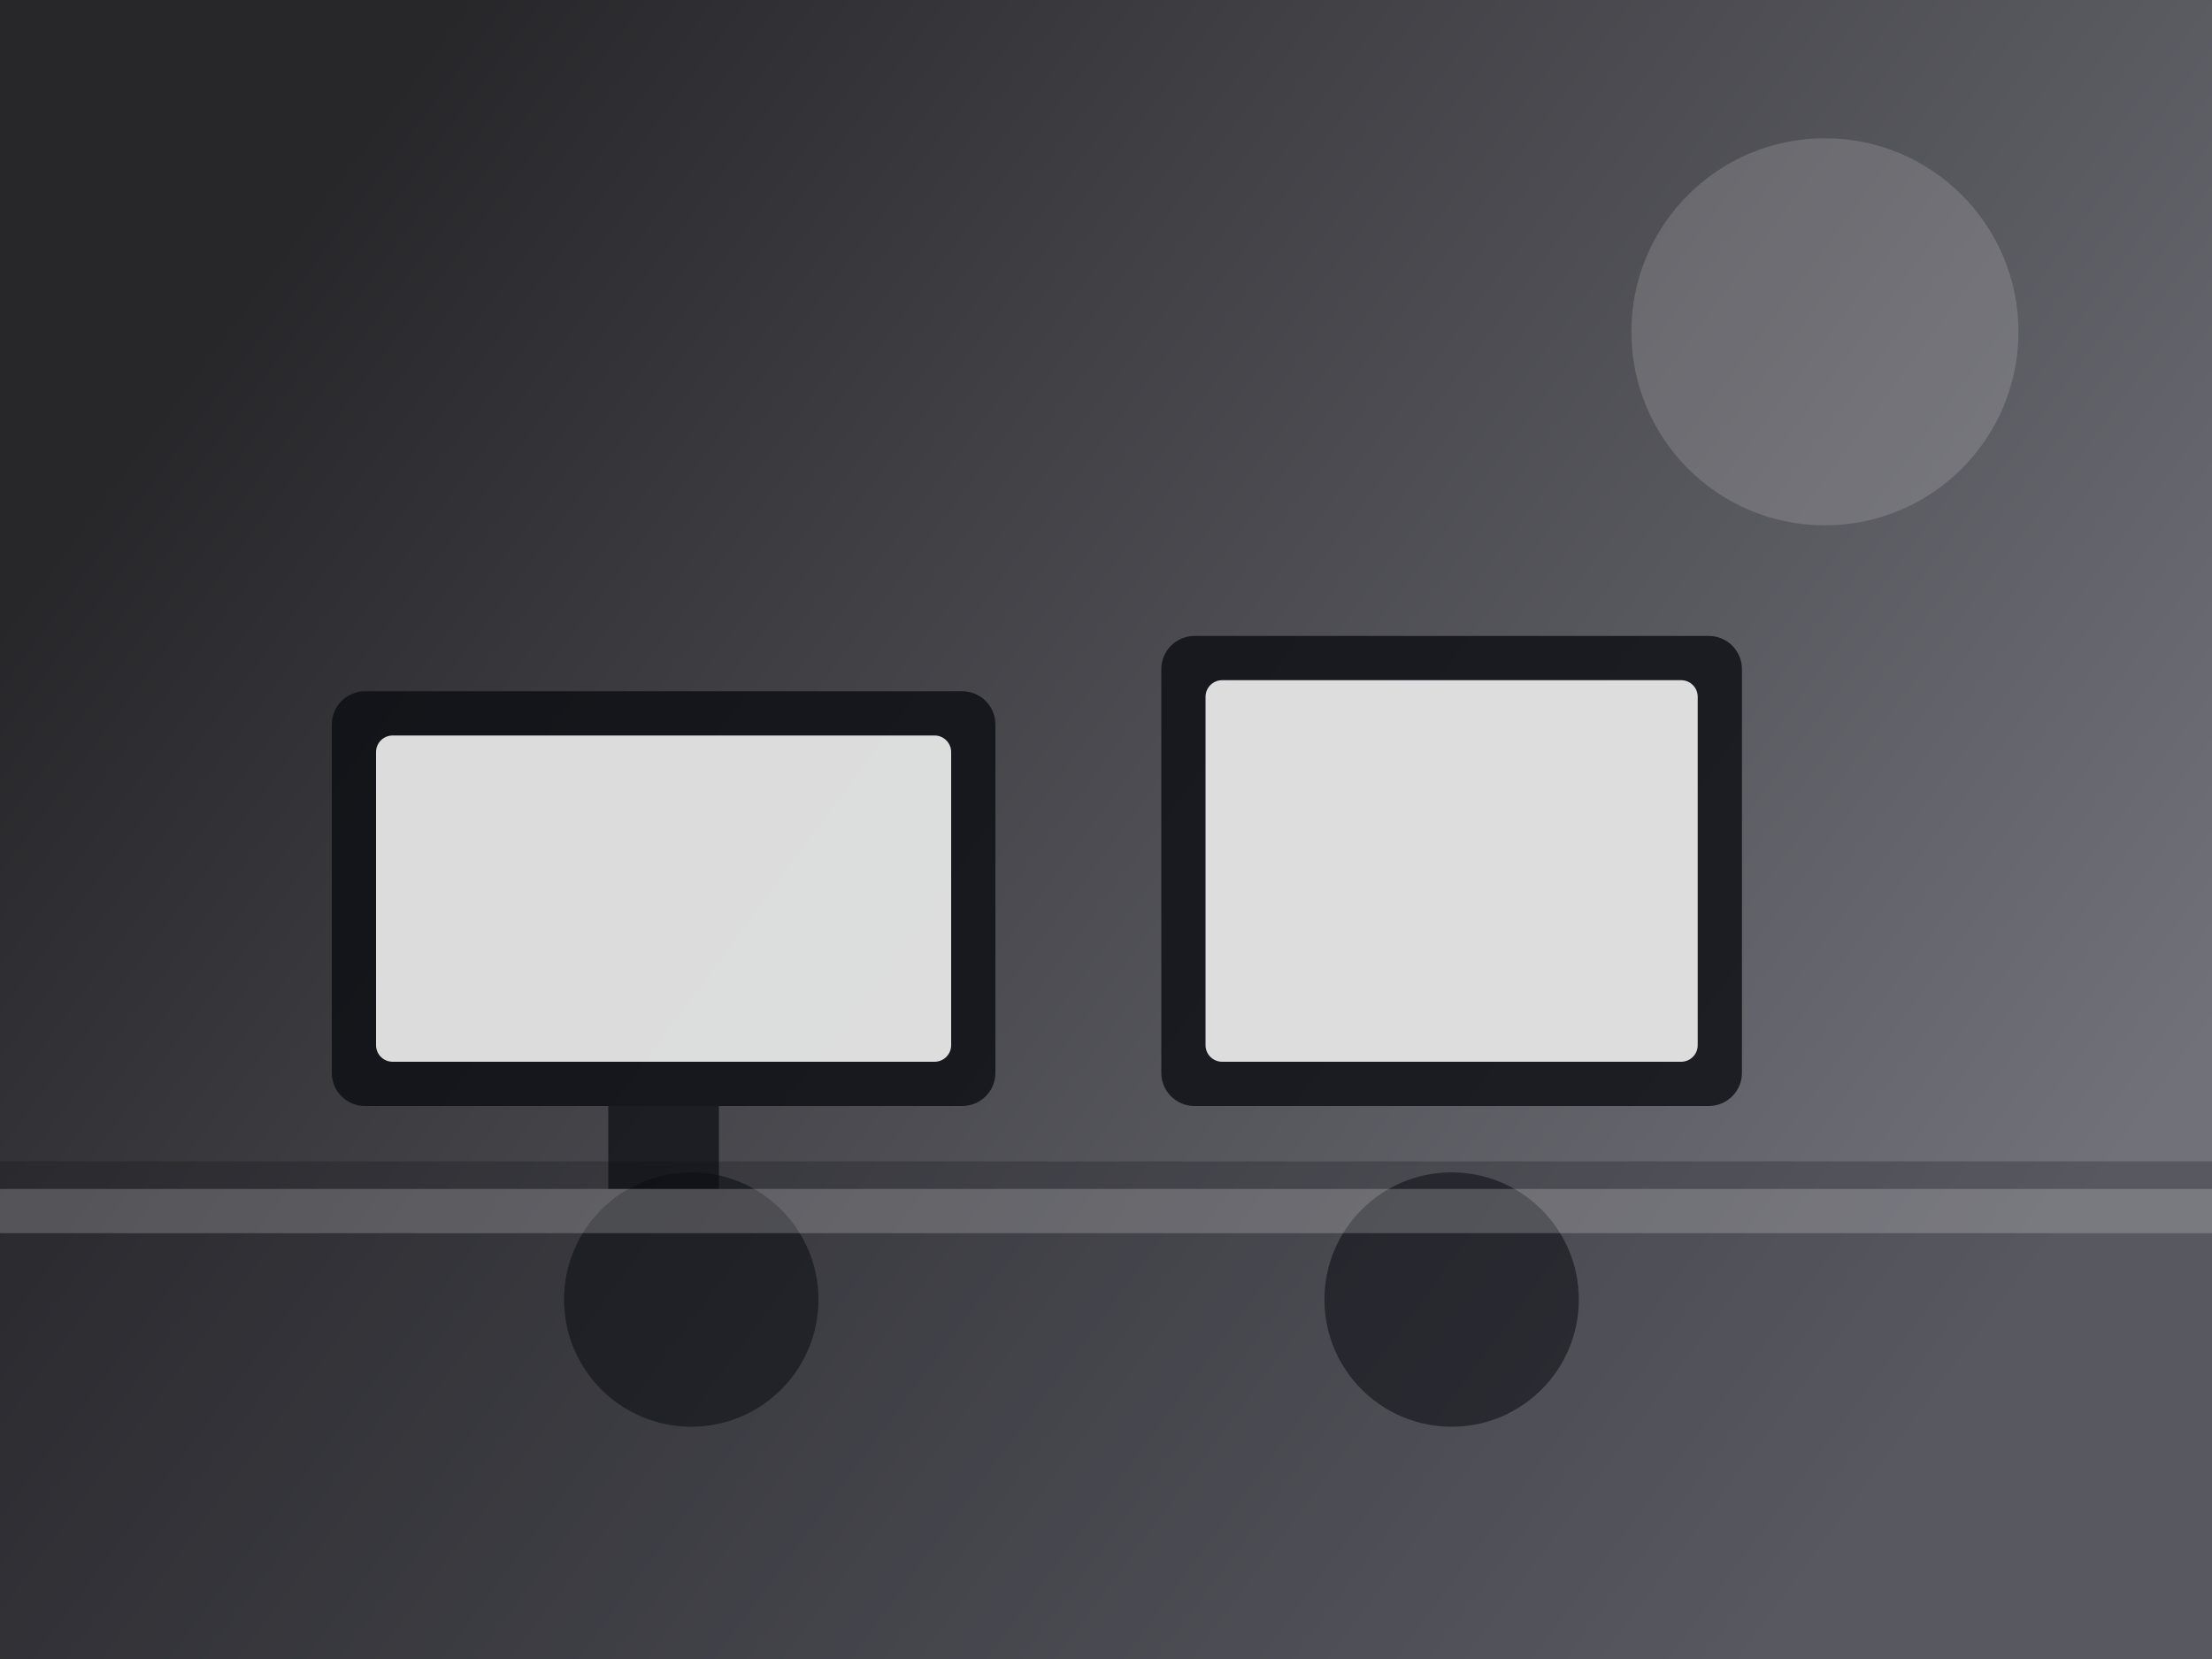
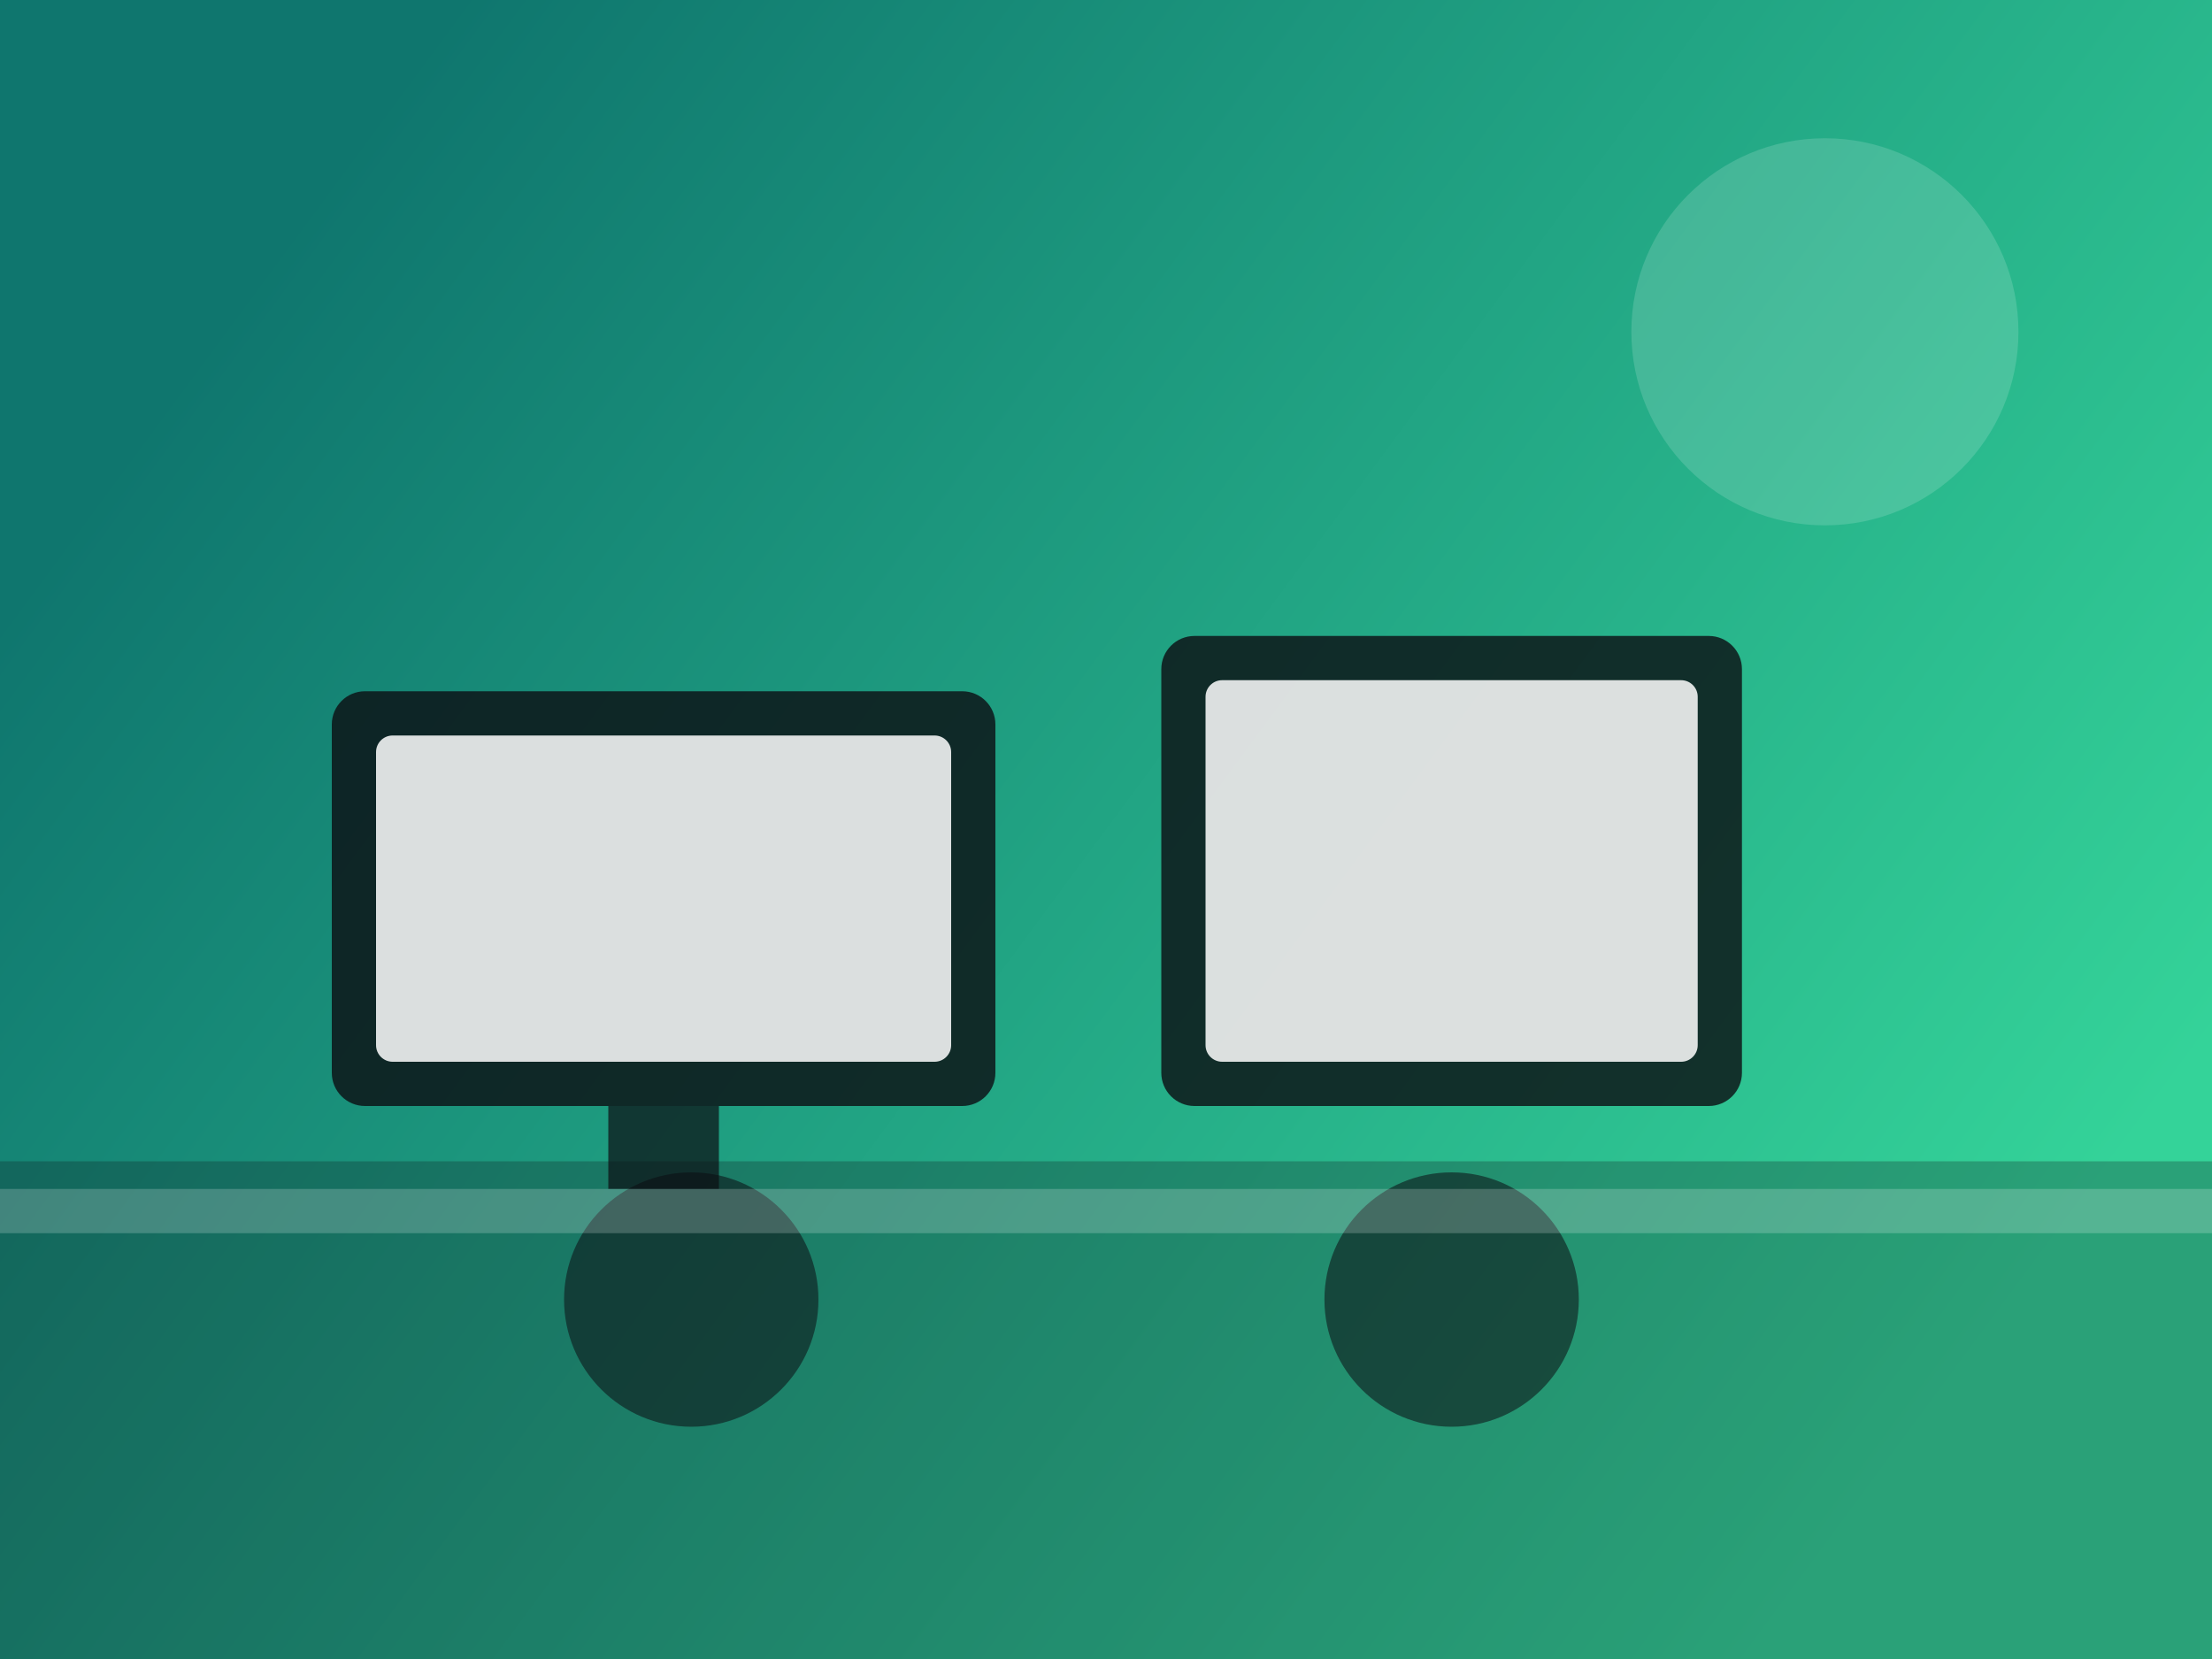
<svg xmlns="http://www.w3.org/2000/svg" viewBox="0 0 800 600" width="800" height="600">
  <defs>
    <linearGradient id="g" gradientTransform="rotate(30 .5 .5)">
-       <stop offset="0" stop-color="#27272A" />
-       <stop offset="1" stop-color="#71717A" />
+       <stop offset="0" stop-color="#0F766E" />
+       <stop offset="1" stop-color="#34D399" />
    </linearGradient>
  </defs>
  <rect width="800" height="600" fill="url(#g)" />
  <rect x="0" y="420" width="800" height="180" fill="#0B0D12" opacity=".25" />
  <rect x="120" y="250" width="240" height="150" rx="12" fill="#0B0D12" opacity=".8" />
  <rect x="136" y="266" width="208" height="118" rx="6" fill="#fff" opacity=".85" />
  <rect x="220" y="400" width="40" height="30" fill="#0B0D12" opacity=".7" />
  <rect x="420" y="230" width="210" height="170" rx="12" fill="#0B0D12" opacity=".8" />
  <rect x="436" y="246" width="178" height="138" rx="6" fill="#fff" opacity=".85" />
  <circle cx="250" cy="470" r="46" fill="#0B0D12" opacity=".55" />
  <circle cx="525" cy="470" r="46" fill="#0B0D12" opacity=".55" />
  <circle cx="660" cy="120" r="70" fill="#fff" opacity=".15" />
  <rect x="0" y="430" width="800" height="16" fill="#fff" opacity=".2" />
</svg>
